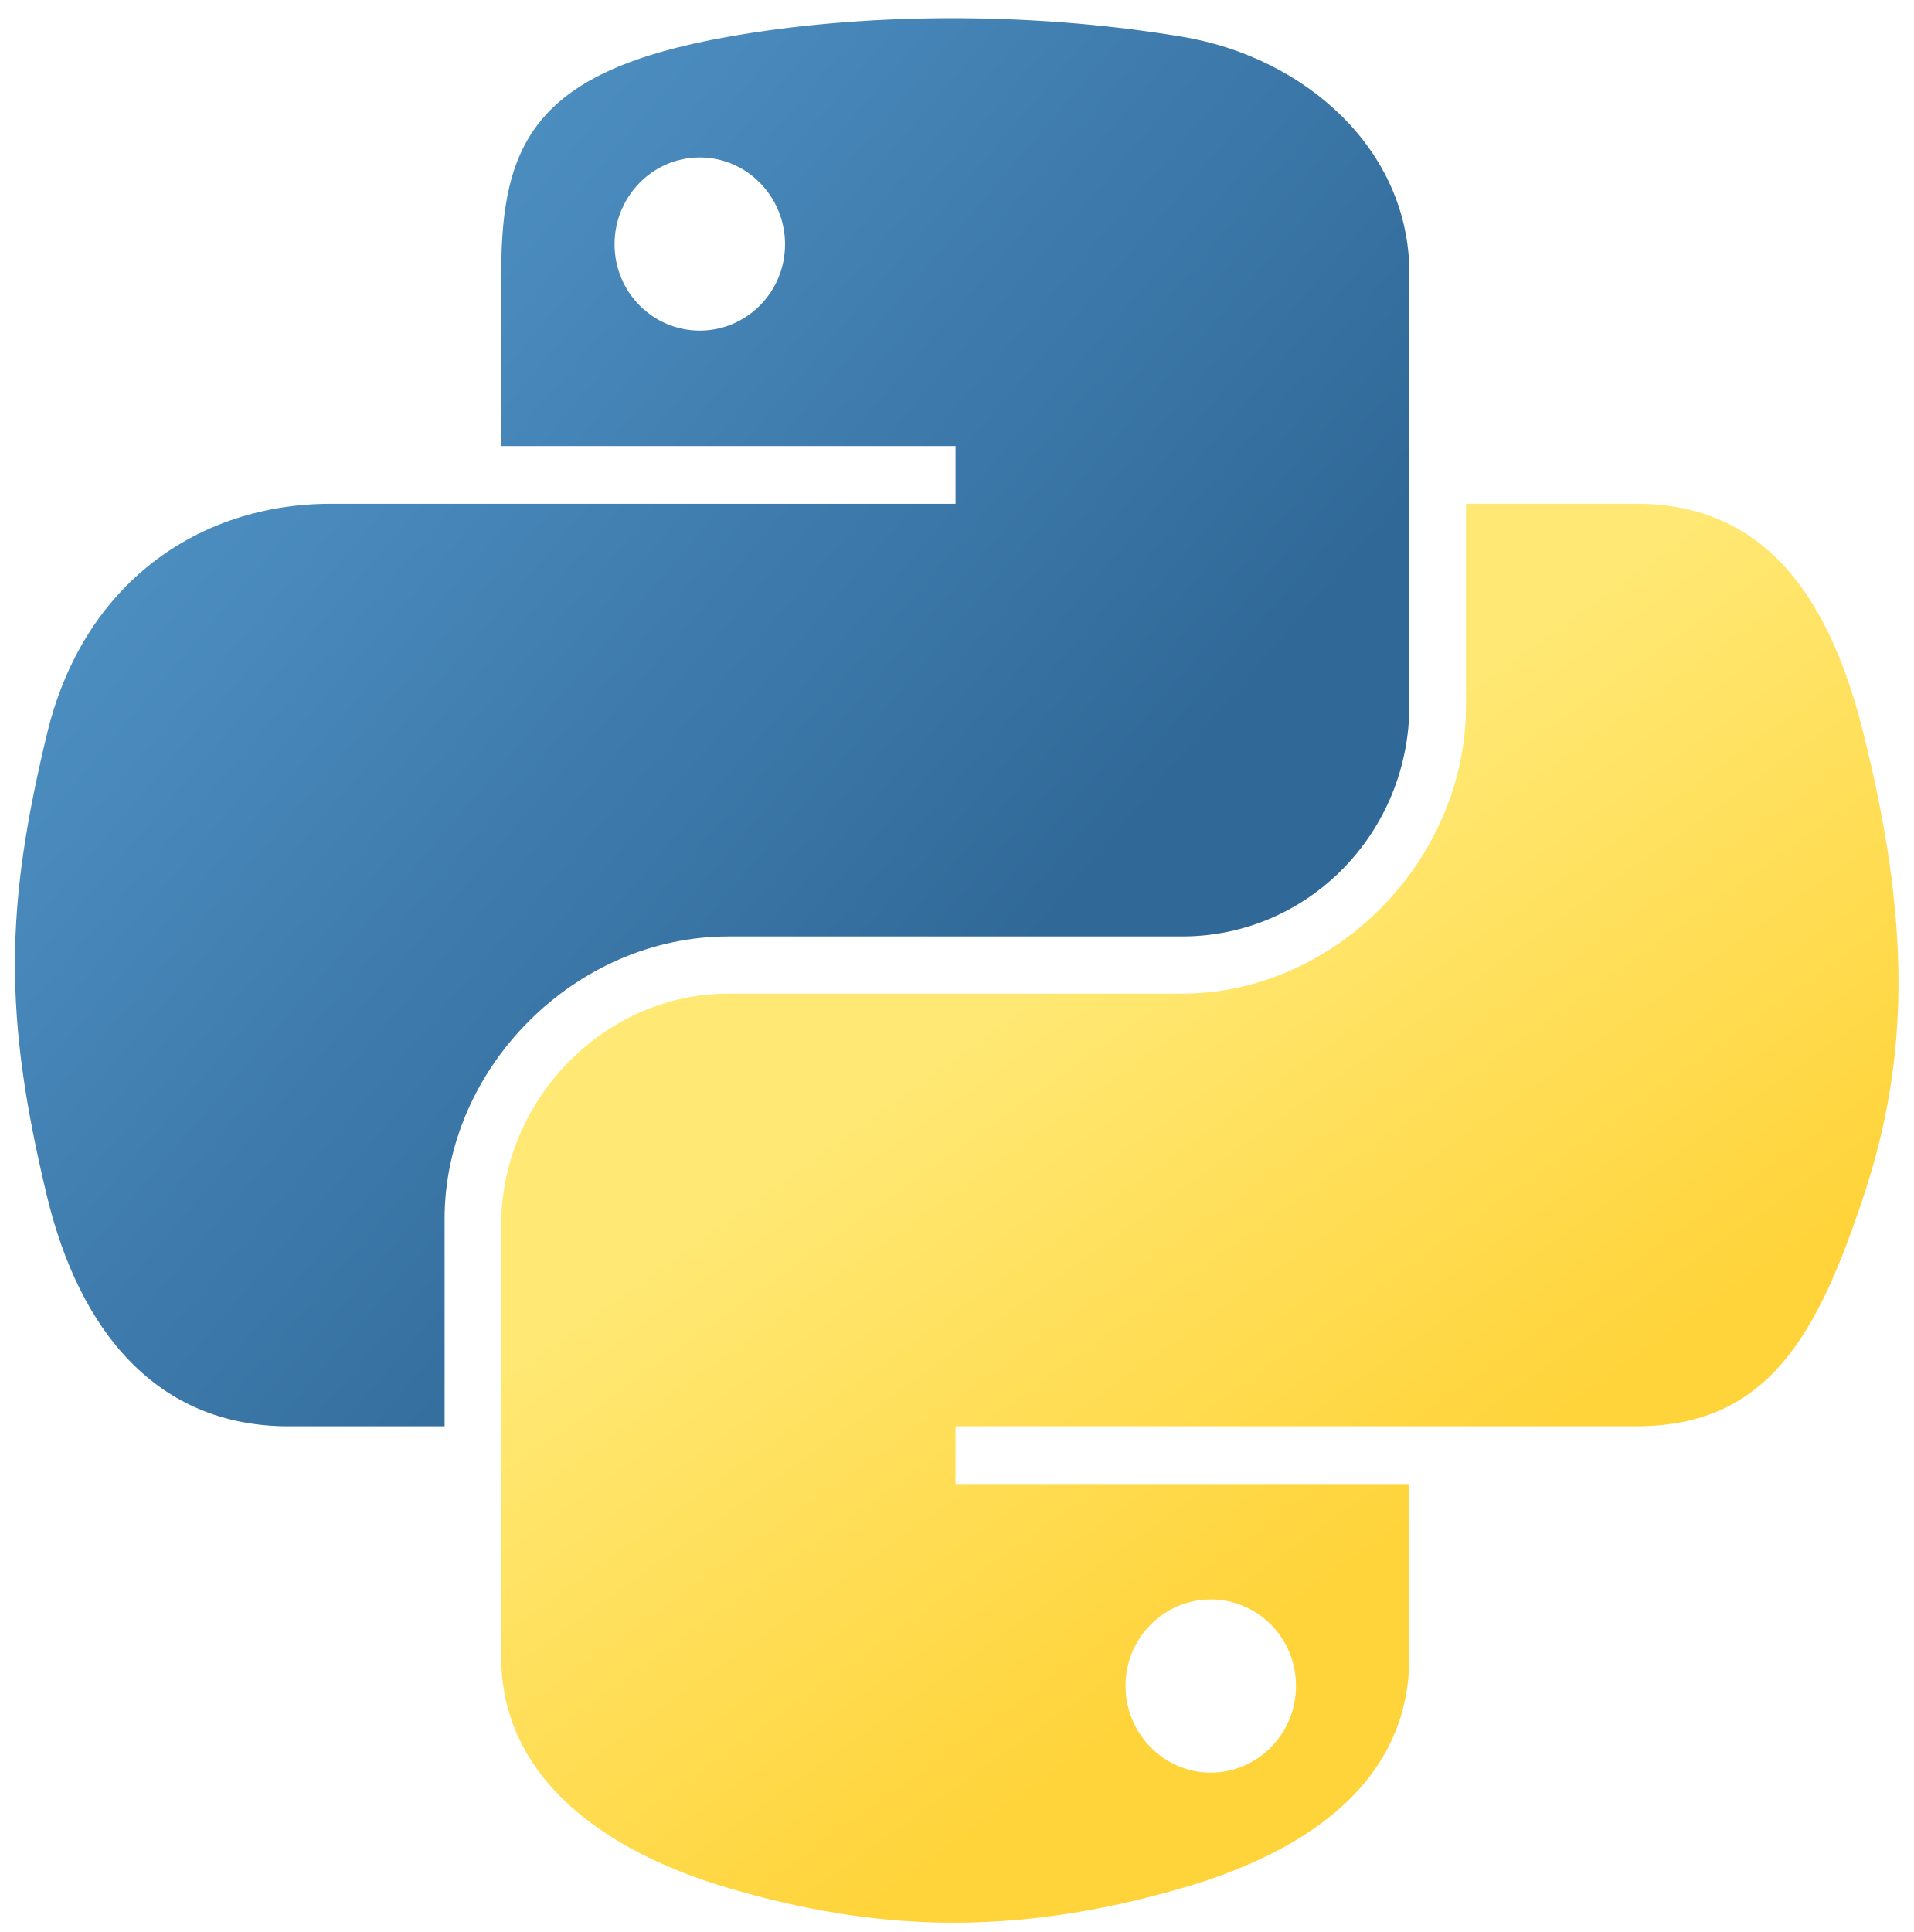
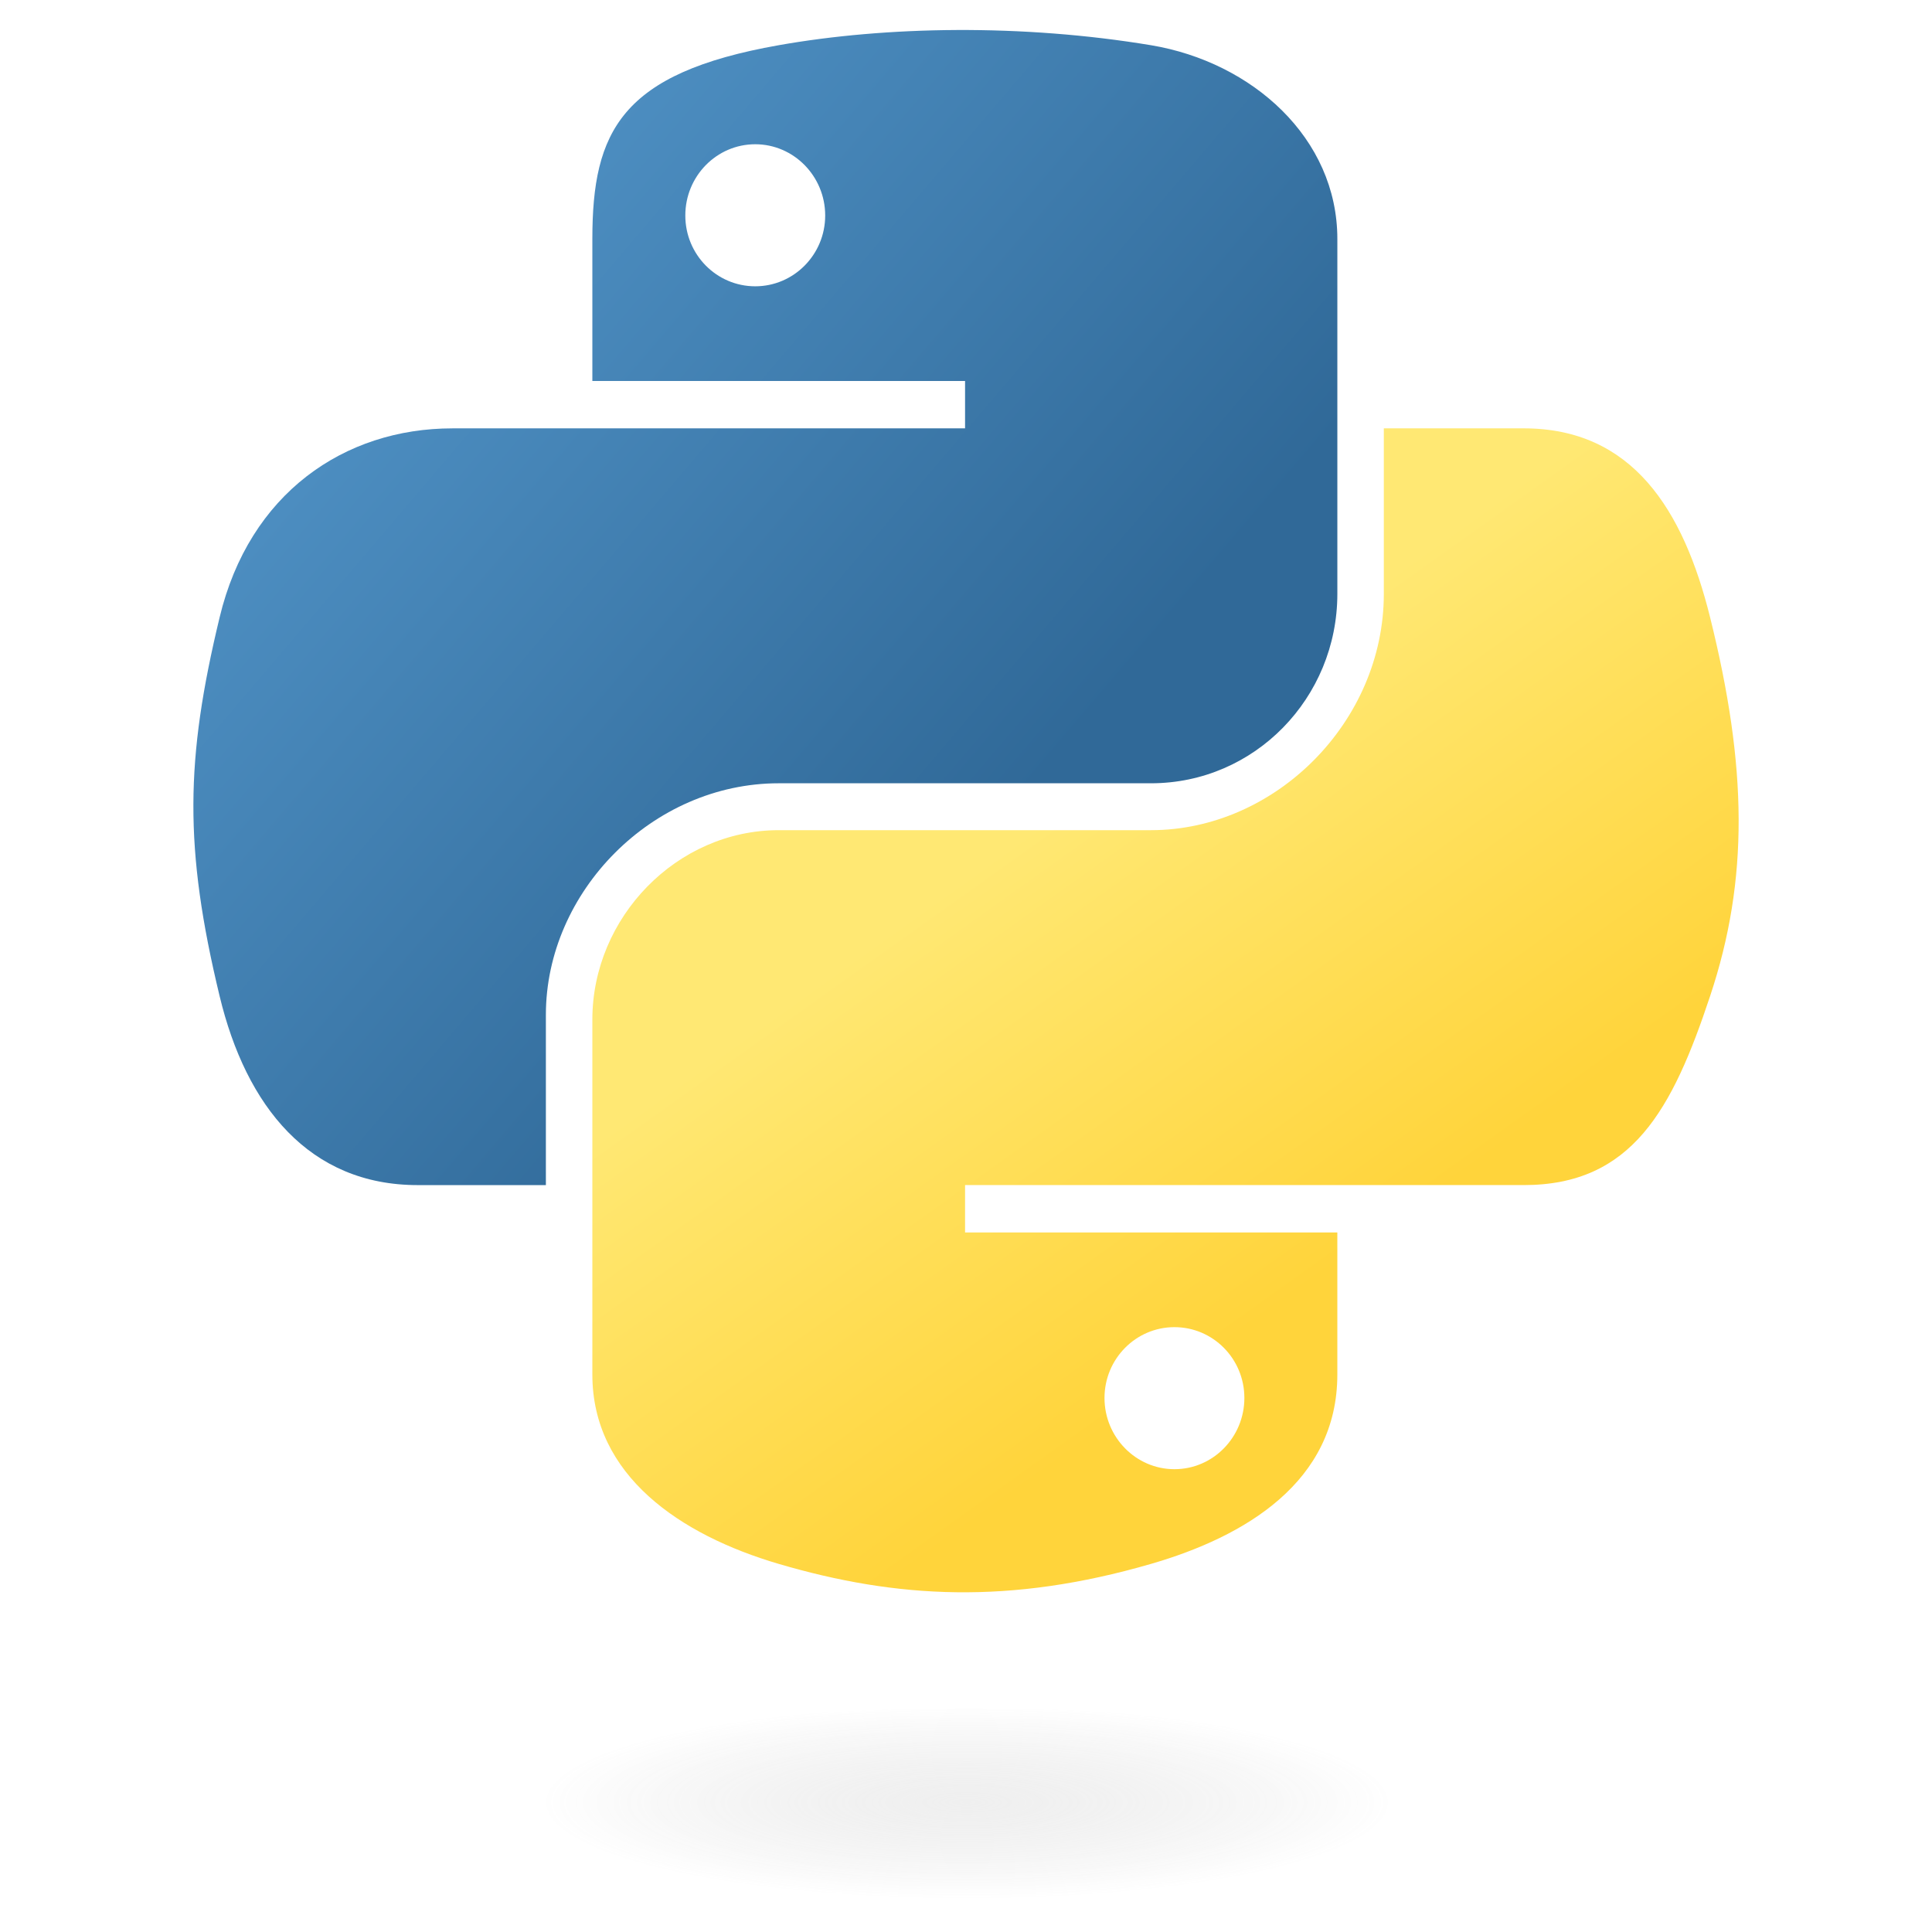
- <svg xmlns="http://www.w3.org/2000/svg" width="104" height="105" viewBox="0 0 104 105" fill="none">
-   <path d="M51.391.988c-4.222.02-8.252.379-11.8 1.007-10.45 1.846-12.346 5.71-12.346 12.837v9.411h24.693v3.137H17.977c-7.176 0-13.46 4.313-15.426 12.521-2.268 9.405-2.368 15.275 0 25.096 1.755 7.311 5.947 12.519 13.124 12.519h8.491V66.234c0-8.151 7.051-15.34 15.426-15.34h24.665c6.866 0 12.346-5.654 12.346-12.548V14.833c0-6.693-5.646-11.72-12.346-12.837C60.013 1.29 55.612.969 51.391.988zM38.037 8.557c2.55 0 4.634 2.117 4.634 4.721 0 2.593-2.083 4.69-4.634 4.69-2.56 0-4.633-2.097-4.633-4.69-.001-2.604 2.073-4.721 4.633-4.721z" fill="url(#python_svg__paint0_linear)" />
-   <path d="M79.682 27.38v10.966c0 8.5-7.208 15.655-15.426 15.655H39.591c-6.756 0-12.346 5.783-12.346 12.549v23.515c0 6.691 5.818 10.628 12.346 12.547 7.816 2.297 15.312 2.713 24.665 0 6.216-1.801 12.346-5.423 12.346-12.547v-9.412H51.938v-3.138H88.95c7.176 0 9.852-5.005 12.348-12.519 2.578-7.735 2.467-15.174 0-25.096-1.774-7.145-5.161-12.521-12.348-12.521h-9.268v.001zM65.809 86.927c2.561 0 4.634 2.097 4.634 4.692 0 2.602-2.074 4.719-4.634 4.719-2.55 0-4.633-2.117-4.633-4.719 0-2.595 2.083-4.692 4.633-4.692z" fill="url(#python_svg__paint1_linear)" />
-   <defs>
-     <linearGradient id="python_svg__paint0_linear" x1="-1.663" y1="3.931" x2="55.291" y2="52.501" gradientUnits="userSpaceOnUse">
-       <stop stop-color="#5A9FD4" />
-       <stop offset="1" stop-color="#306998" />
-     </linearGradient>
-     <linearGradient id="python_svg__paint1_linear" x1="76.719" y1="82.692" x2="56.294" y2="54.05" gradientUnits="userSpaceOnUse">
-       <stop stop-color="#FFD43B" />
-       <stop offset="1" stop-color="#FFE873" />
-     </linearGradient>
-   </defs>
+ <svg xmlns="http://www.w3.org/2000/svg" viewBox="0 0 128 128">
+   <linearGradient id="a" gradientUnits="userSpaceOnUse" x1="70.252" y1="1237.476" x2="170.659" y2="1151.089" gradientTransform="matrix(.563 0 0 -.568 -29.215 707.817)">
+     <stop offset="0" stop-color="#5A9FD4" />
+     <stop offset="1" stop-color="#306998" />
+   </linearGradient>
+   <path fill="url(#a)" d="M63.391 1.988c-4.222.02-8.252.379-11.8 1.007-10.45 1.846-12.346 5.71-12.346 12.837v9.411h24.693v3.137h-33.961c-7.176 0-13.46 4.313-15.426 12.521-2.268 9.405-2.368 15.275 0 25.096 1.755 7.311 5.947 12.519 13.124 12.519h8.491v-11.282c0-8.151 7.051-15.34 15.426-15.34h24.665c6.866 0 12.346-5.654 12.346-12.548v-23.513c0-6.693-5.646-11.72-12.346-12.837-4.244-.706-8.645-1.027-12.866-1.008zm-13.354 7.569c2.55 0 4.634 2.117 4.634 4.721 0 2.593-2.083 4.69-4.634 4.69-2.56 0-4.633-2.097-4.633-4.69-.001-2.604 2.073-4.721 4.633-4.721z" />
+   <linearGradient id="b" gradientUnits="userSpaceOnUse" x1="209.474" y1="1098.811" x2="173.62" y2="1149.537" gradientTransform="matrix(.563 0 0 -.568 -29.215 707.817)">
+     <stop offset="0" stop-color="#FFD43B" />
+     <stop offset="1" stop-color="#FFE873" />
+   </linearGradient>
+   <path fill="url(#b)" d="M91.682 28.38v10.966c0 8.5-7.208 15.655-15.426 15.655h-24.665c-6.756 0-12.346 5.783-12.346 12.549v23.515c0 6.691 5.818 10.628 12.346 12.547 7.816 2.297 15.312 2.713 24.665 0 6.216-1.801 12.346-5.423 12.346-12.547v-9.412h-24.664v-3.138h37.012c7.176 0 9.852-5.005 12.348-12.519 2.578-7.735 2.467-15.174 0-25.096-1.774-7.145-5.161-12.521-12.348-12.521h-9.268zm-13.873 59.547c2.561 0 4.634 2.097 4.634 4.692 0 2.602-2.074 4.719-4.634 4.719-2.55 0-4.633-2.117-4.633-4.719 0-2.595 2.083-4.692 4.633-4.692z" />
+   <radialGradient id="c" cx="1825.678" cy="444.45" r="26.743" gradientTransform="matrix(0 -.24 -1.055 0 532.979 557.576)" gradientUnits="userSpaceOnUse">
+     <stop offset="0" stop-color="#B8B8B8" stop-opacity=".498" />
+     <stop offset="1" stop-color="#7F7F7F" stop-opacity="0" />
+   </radialGradient>
+   <path opacity=".444" fill="url(#c)" enable-background="new" d="M97.309 119.597c0 3.543-14.816 6.416-33.091 6.416-18.276 0-33.092-2.873-33.092-6.416 0-3.544 14.815-6.417 33.092-6.417 18.275 0 33.091 2.872 33.091 6.417z" />
</svg>
